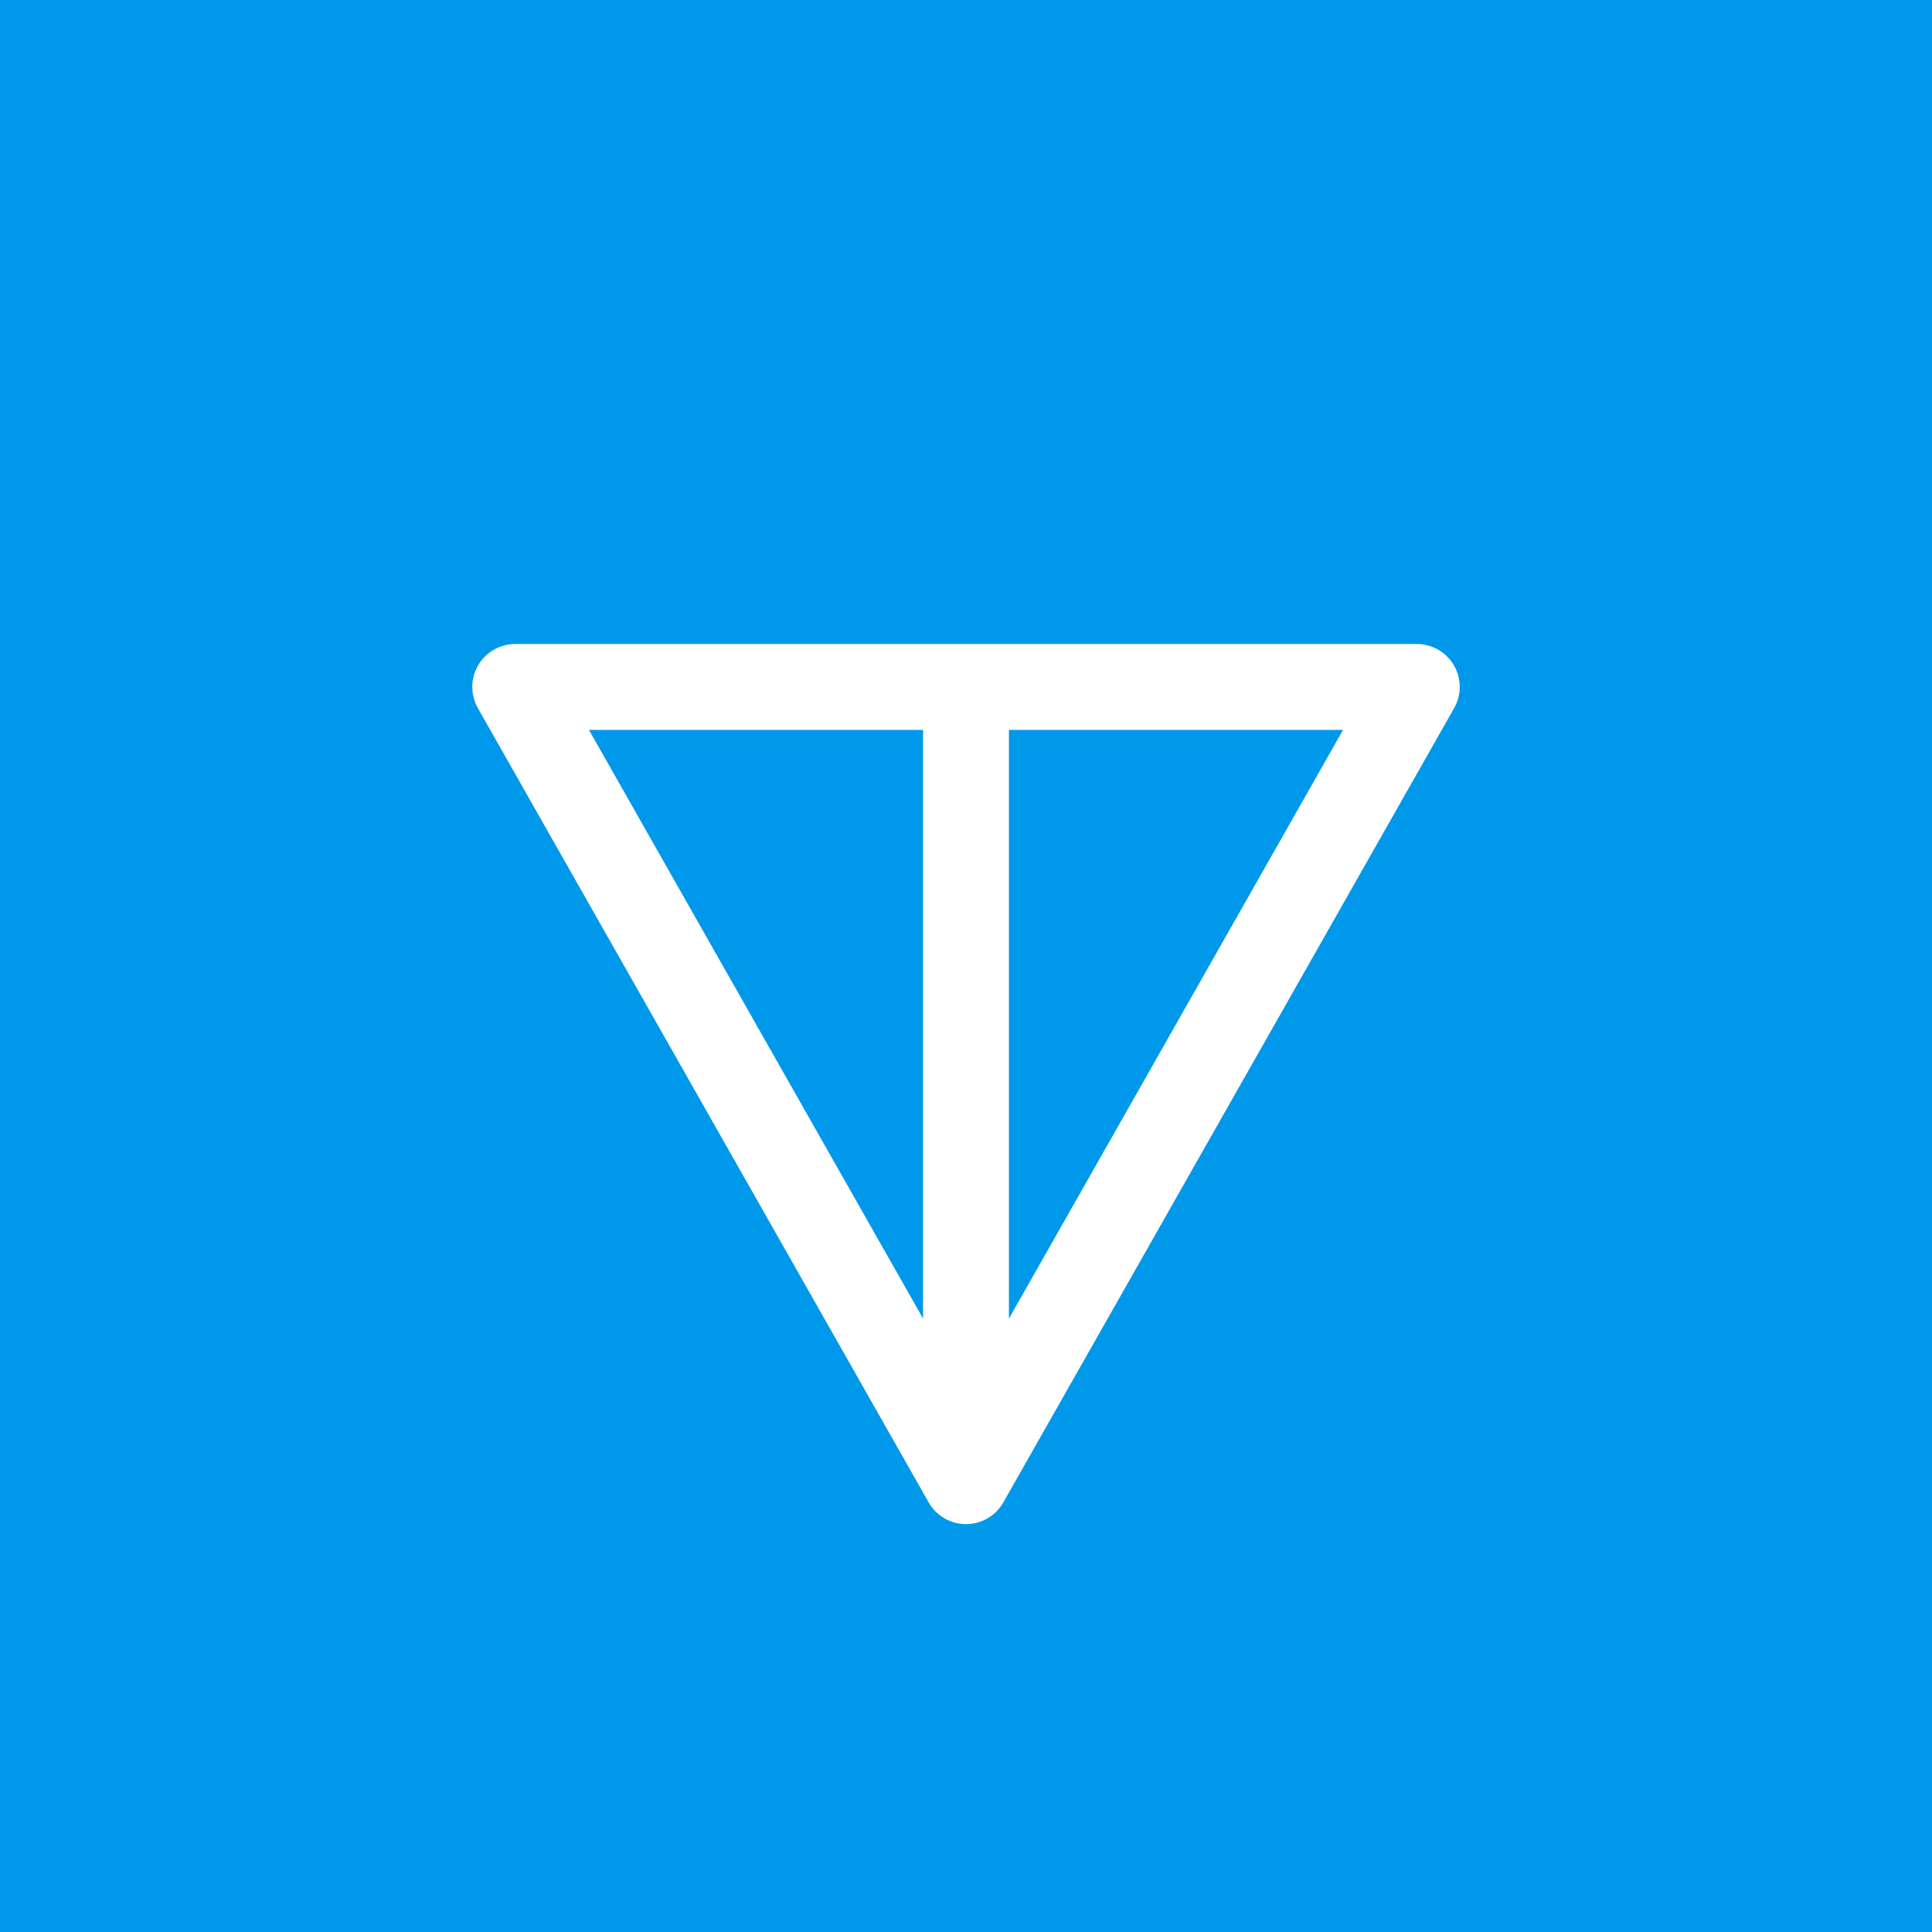
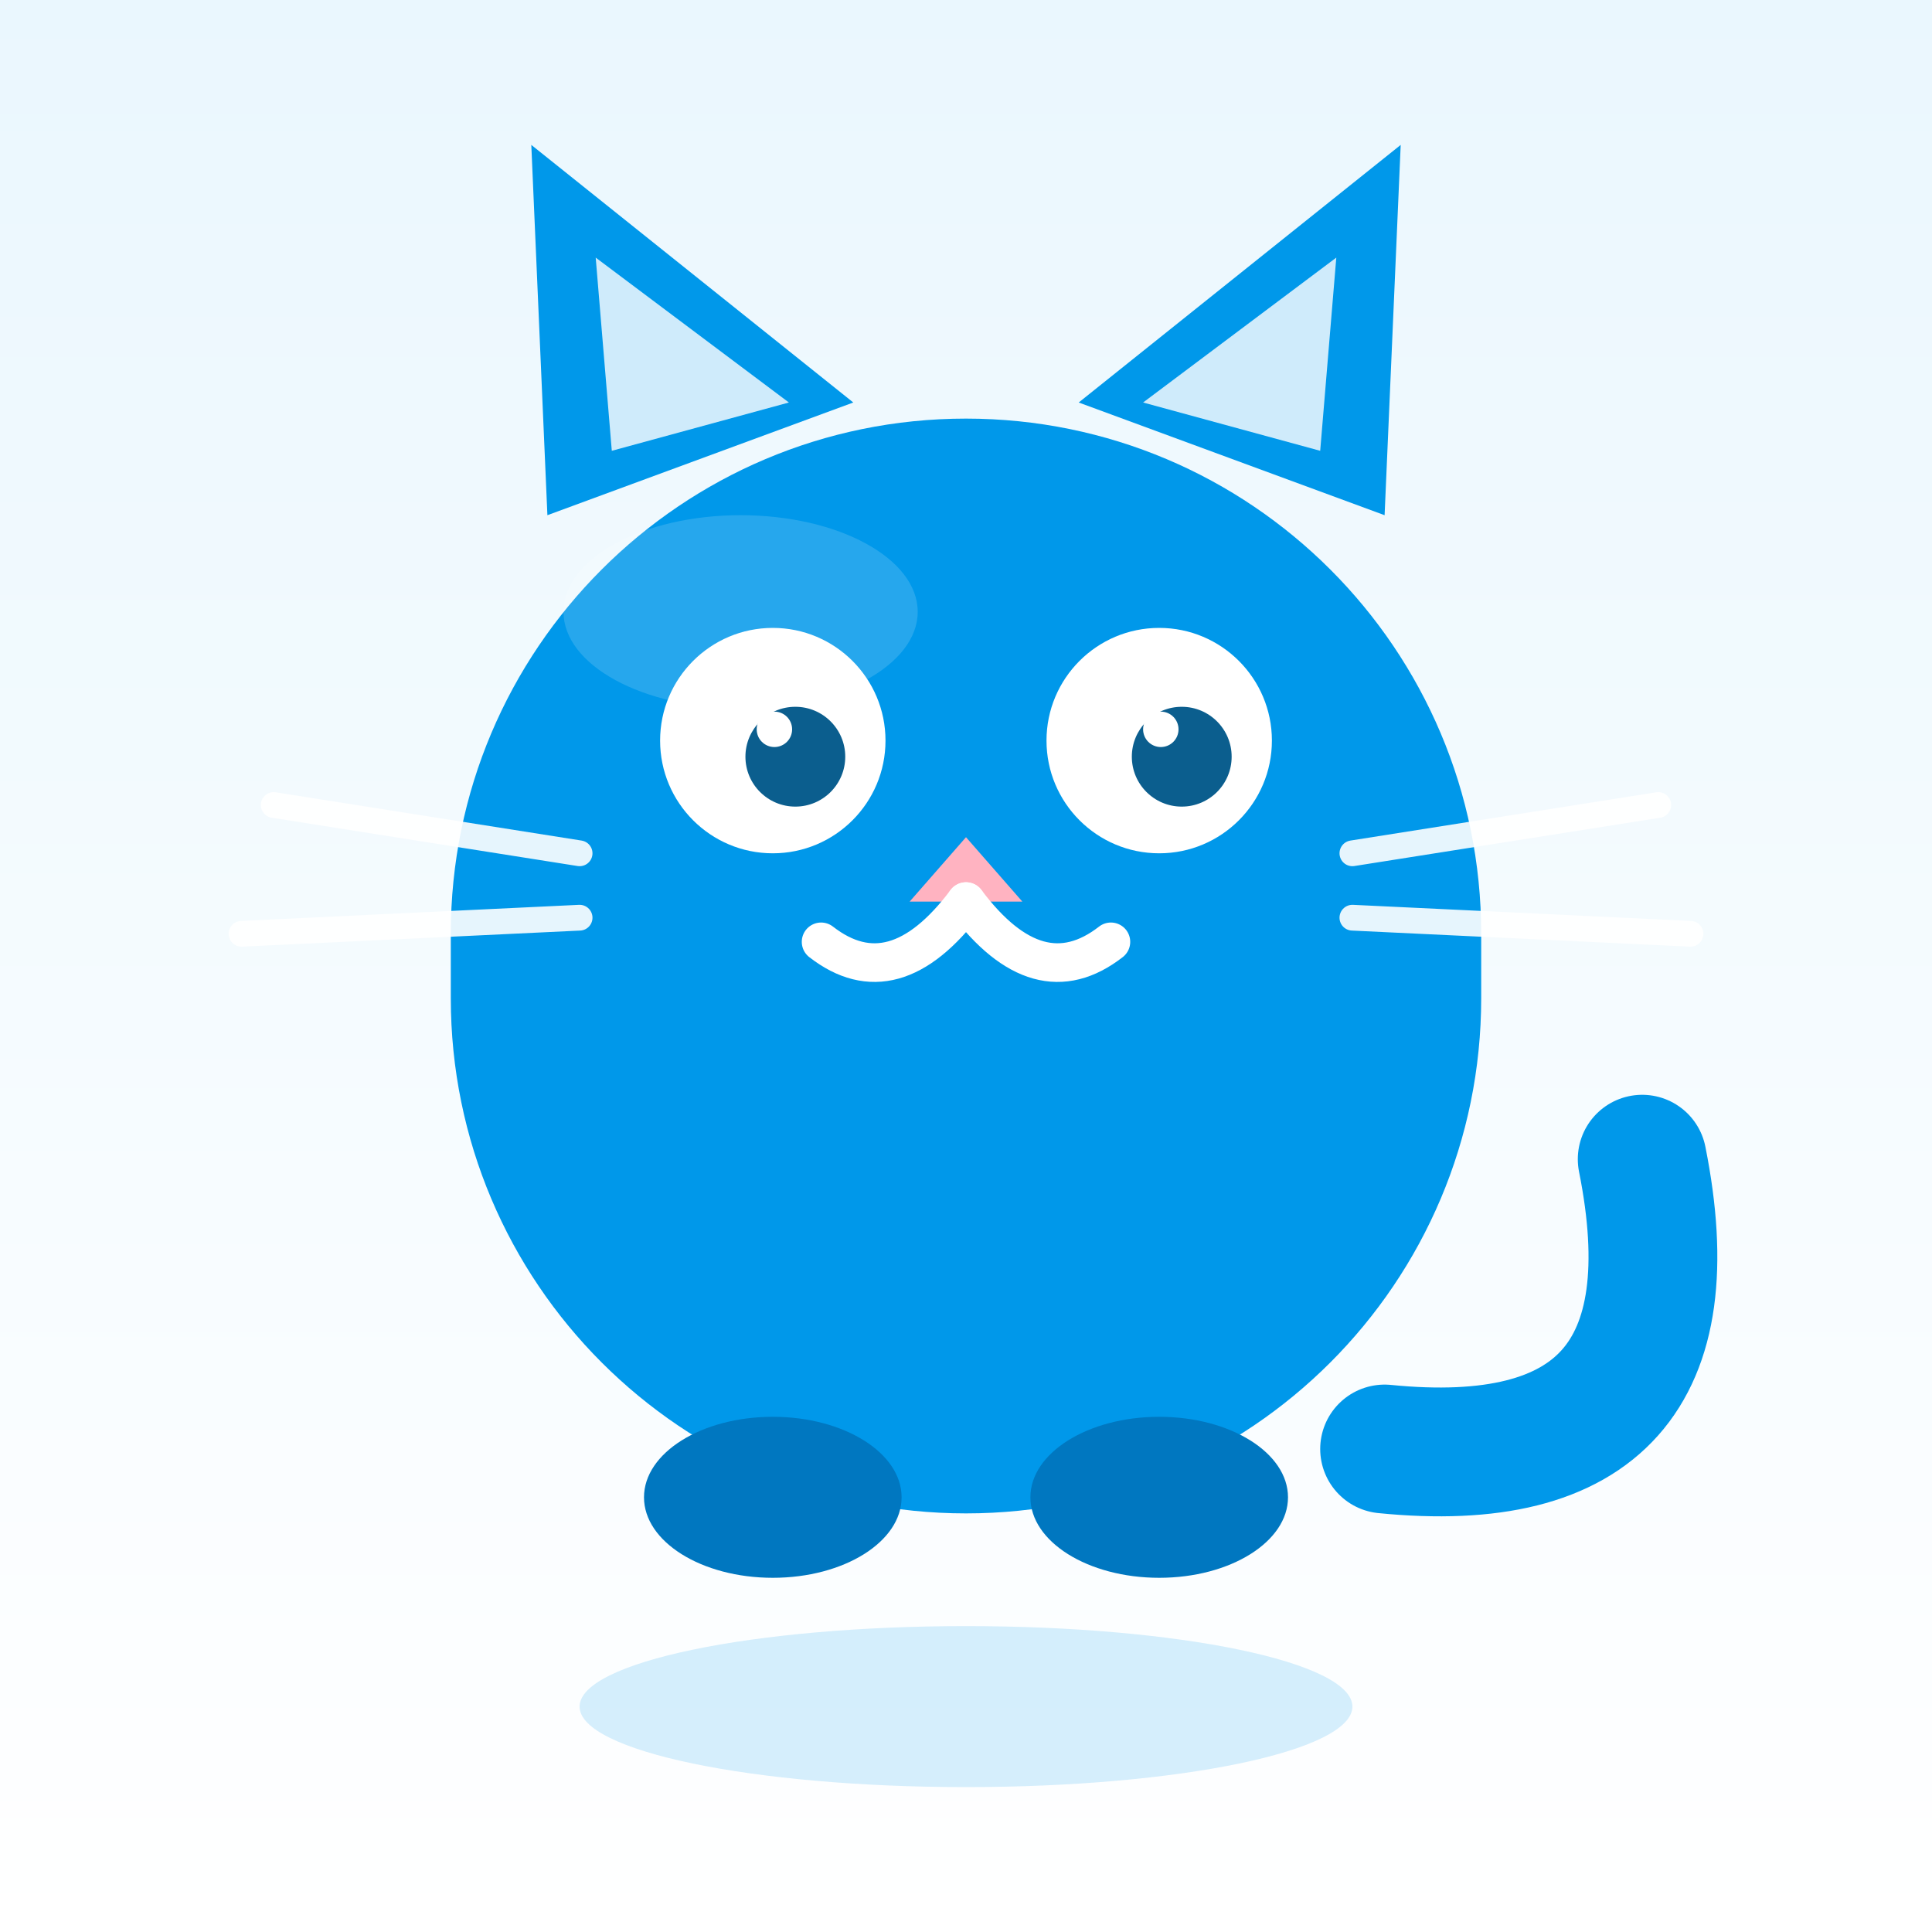
- <svg xmlns="http://www.w3.org/2000/svg" width="180" height="180" viewBox="0 0 180 180">
-   <rect width="180" height="180" fill="#0098EA" />
-   <path d="M48 64 H132 L90 138 Z M90 64 V138" stroke="#fff" stroke-width="8" fill="none" stroke-linejoin="round" stroke-linecap="round" />
+ <svg xmlns="http://www.w3.org/2000/svg" width="180" height="180" viewBox="0 0 120 120" role="img" aria-label="mira-harness cat mascot">
+   <defs>
+     <linearGradient id="bg" x1="0" y1="0" x2="0" y2="1">
+       <stop offset="0" stop-color="#EAF7FE" />
+       <stop offset="1" stop-color="#FFFFFF" />
+     </linearGradient>
+   </defs>
+   <rect width="120" height="120" fill="url(#bg)" />
+   <ellipse cx="60" cy="106" rx="24" ry="5" fill="#0098EA" opacity="0.16" />
+   <path d="M86 90 q20 2 16 -18" fill="none" stroke="#0098EA" stroke-width="8" stroke-linecap="round" />
+   <rect x="28" y="26" width="64" height="68" rx="32" fill="#0098EA" />
+   <ellipse cx="48" cy="93" rx="8" ry="5" fill="#0077C0" />
+   <ellipse cx="72" cy="93" rx="8" ry="5" fill="#0077C0" />
+   <path d="M34 32 L33 9 L53 25 Z" fill="#0098EA" />
+   <path d="M86 32 L87 9 L67 25 Z" fill="#0098EA" />
+   <path d="M38 28 L37 16 L49 25 Z" fill="#CFEBFB" />
+   <path d="M82 28 L83 16 L71 25 Z" fill="#CFEBFB" />
+   <ellipse cx="46" cy="38" rx="11" ry="6" fill="#fff" opacity="0.15" />
+   <g stroke="#fff" stroke-width="1.6" stroke-linecap="round" opacity="0.9">
+     <line x1="36" y1="53" x2="17" y2="50" />
+     <line x1="36" y1="57" x2="15" y2="58" />
+     <line x1="84" y1="53" x2="103" y2="50" />
+     <line x1="84" y1="57" x2="105" y2="58" />
+   </g>
+   <circle cx="48" cy="46" r="7" fill="#fff" />
+   <circle cx="72" cy="46" r="7" fill="#fff" />
+   <circle cx="49.4" cy="47" r="3.1" fill="#0B5E8E" />
+   <circle cx="73.4" cy="47" r="3.1" fill="#0B5E8E" />
+   <circle cx="48.1" cy="45.3" r="1.1" fill="#fff" />
+   <circle cx="72.1" cy="45.3" r="1.1" fill="#fff" />
+   <path d="M60 52 L63.5 56 L56.5 56 Z" fill="#FFB3C1" />
+   <path d="M60 56 q-4.5 6 -9 2.5" stroke="#fff" stroke-width="2.4" fill="none" stroke-linecap="round" />
+   <path d="M60 56 q4.5 6 9 2.5" stroke="#fff" stroke-width="2.4" fill="none" stroke-linecap="round" />
</svg>
